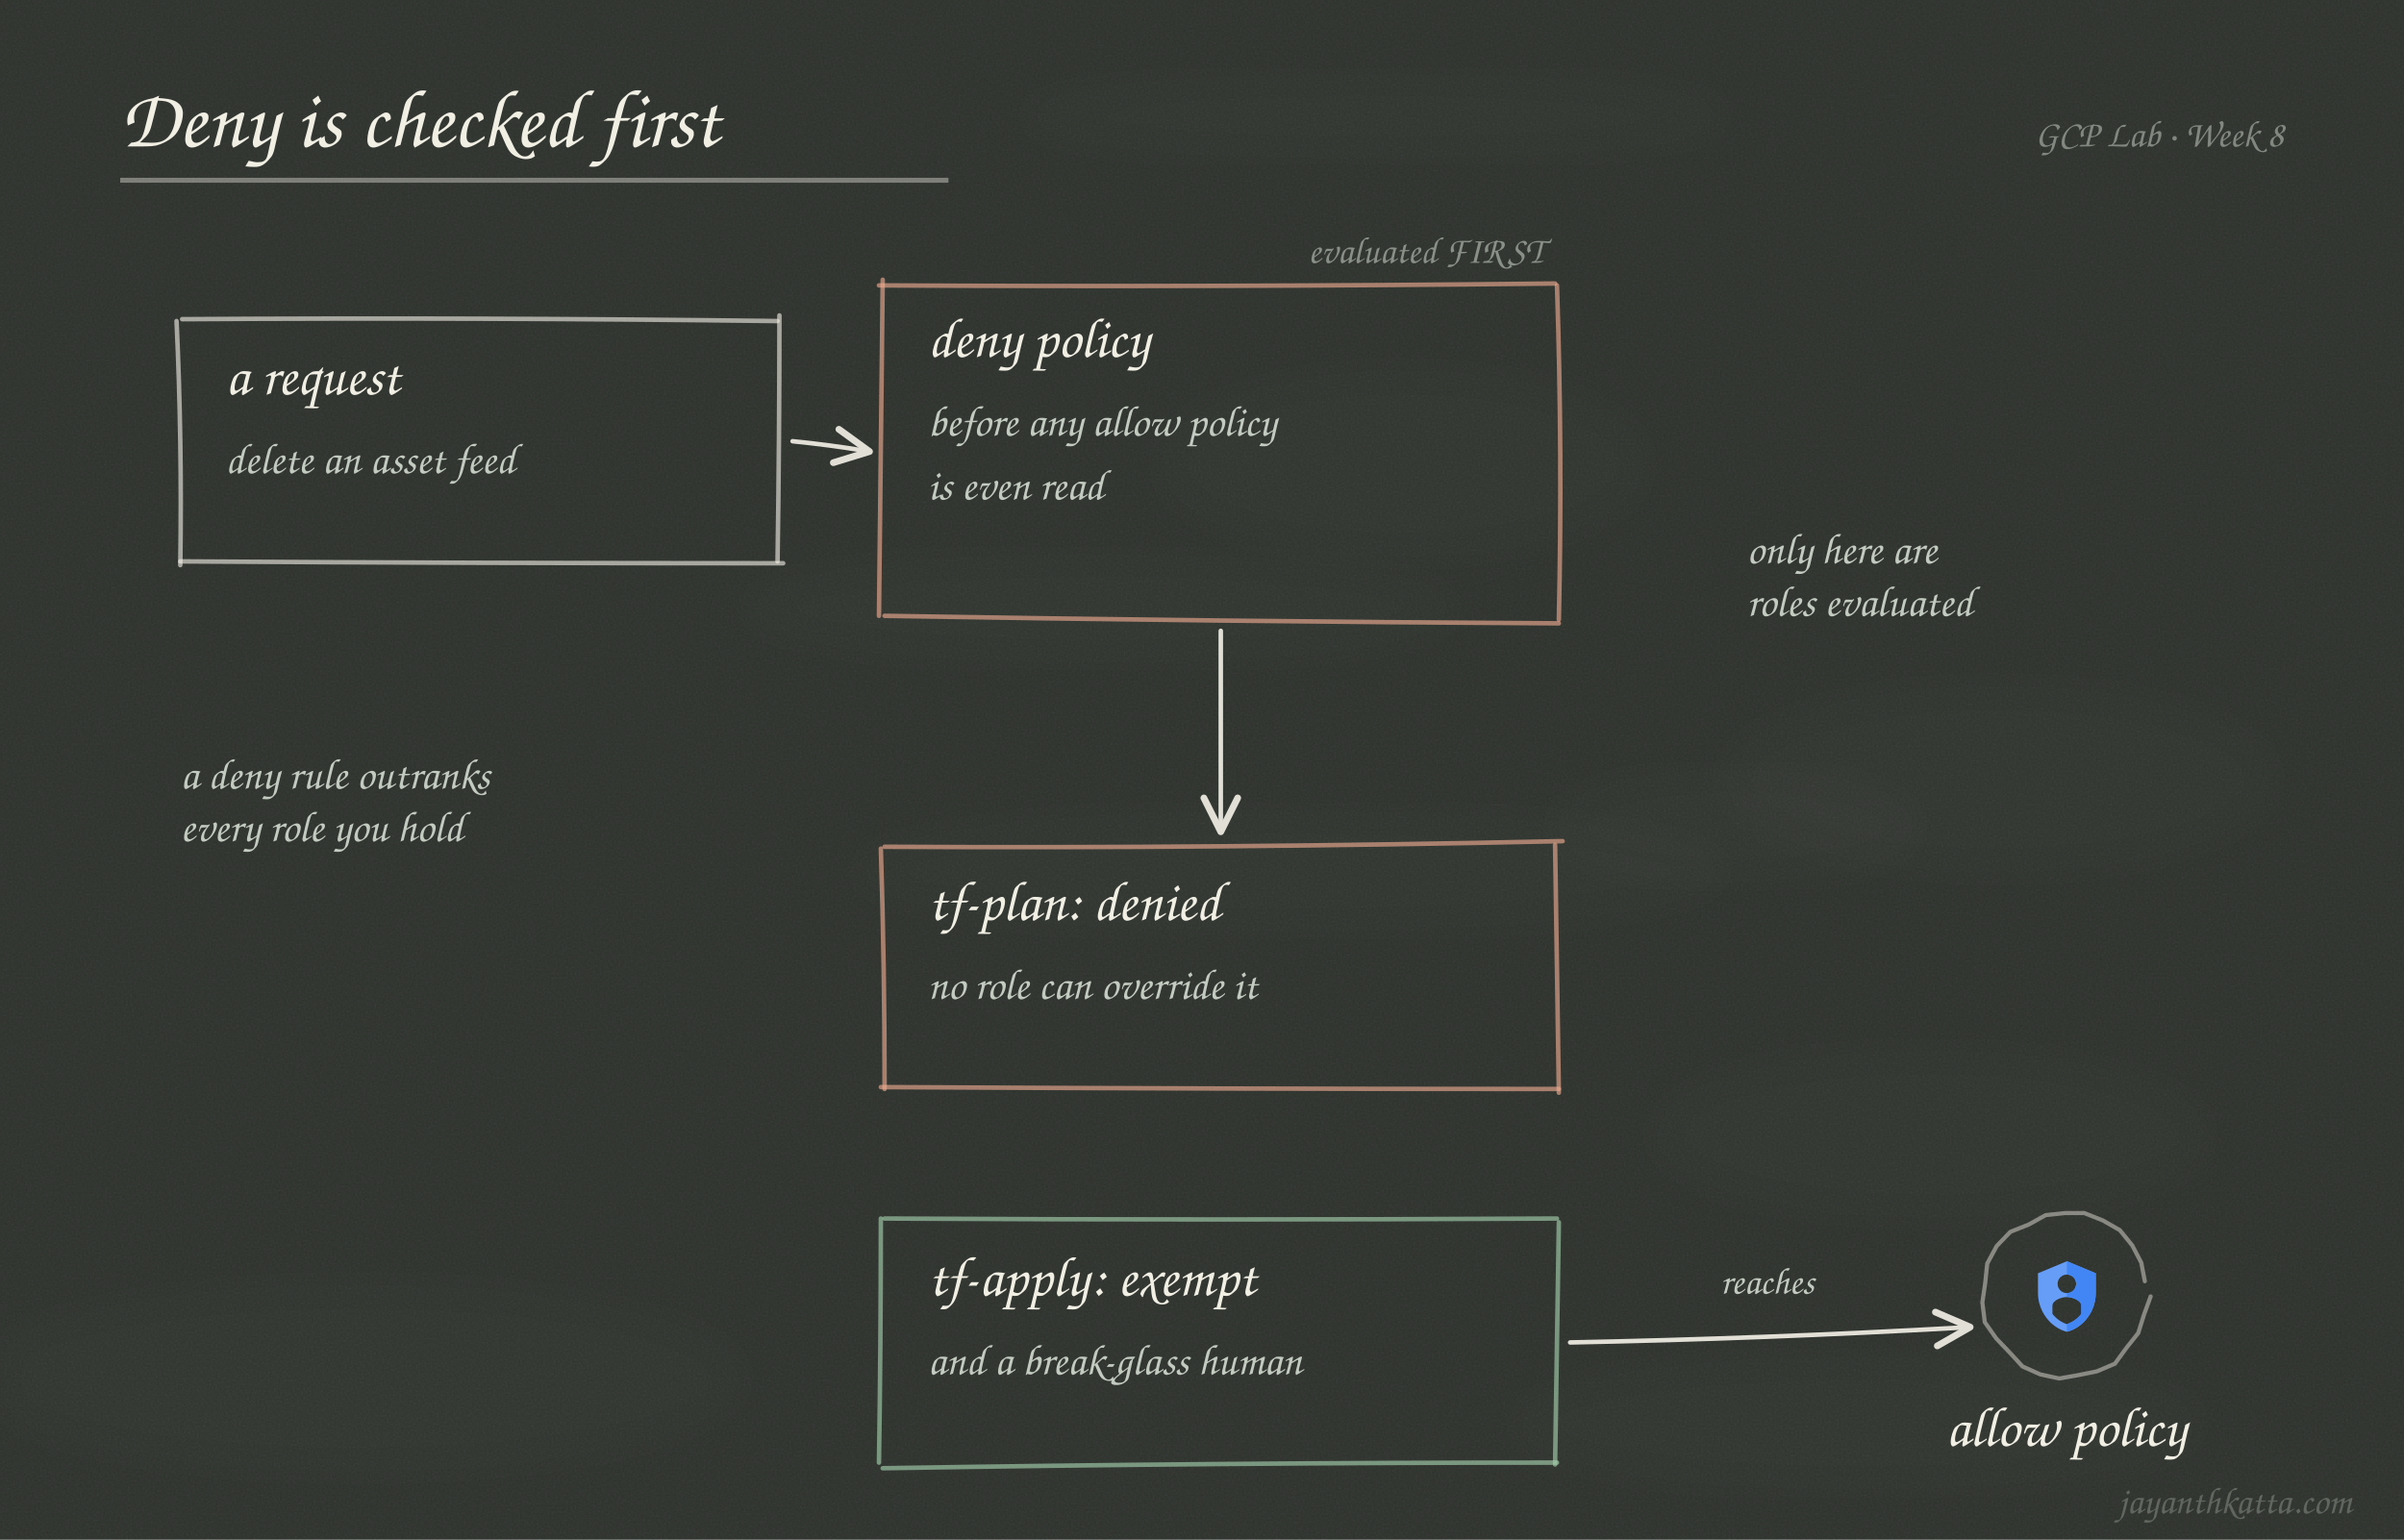
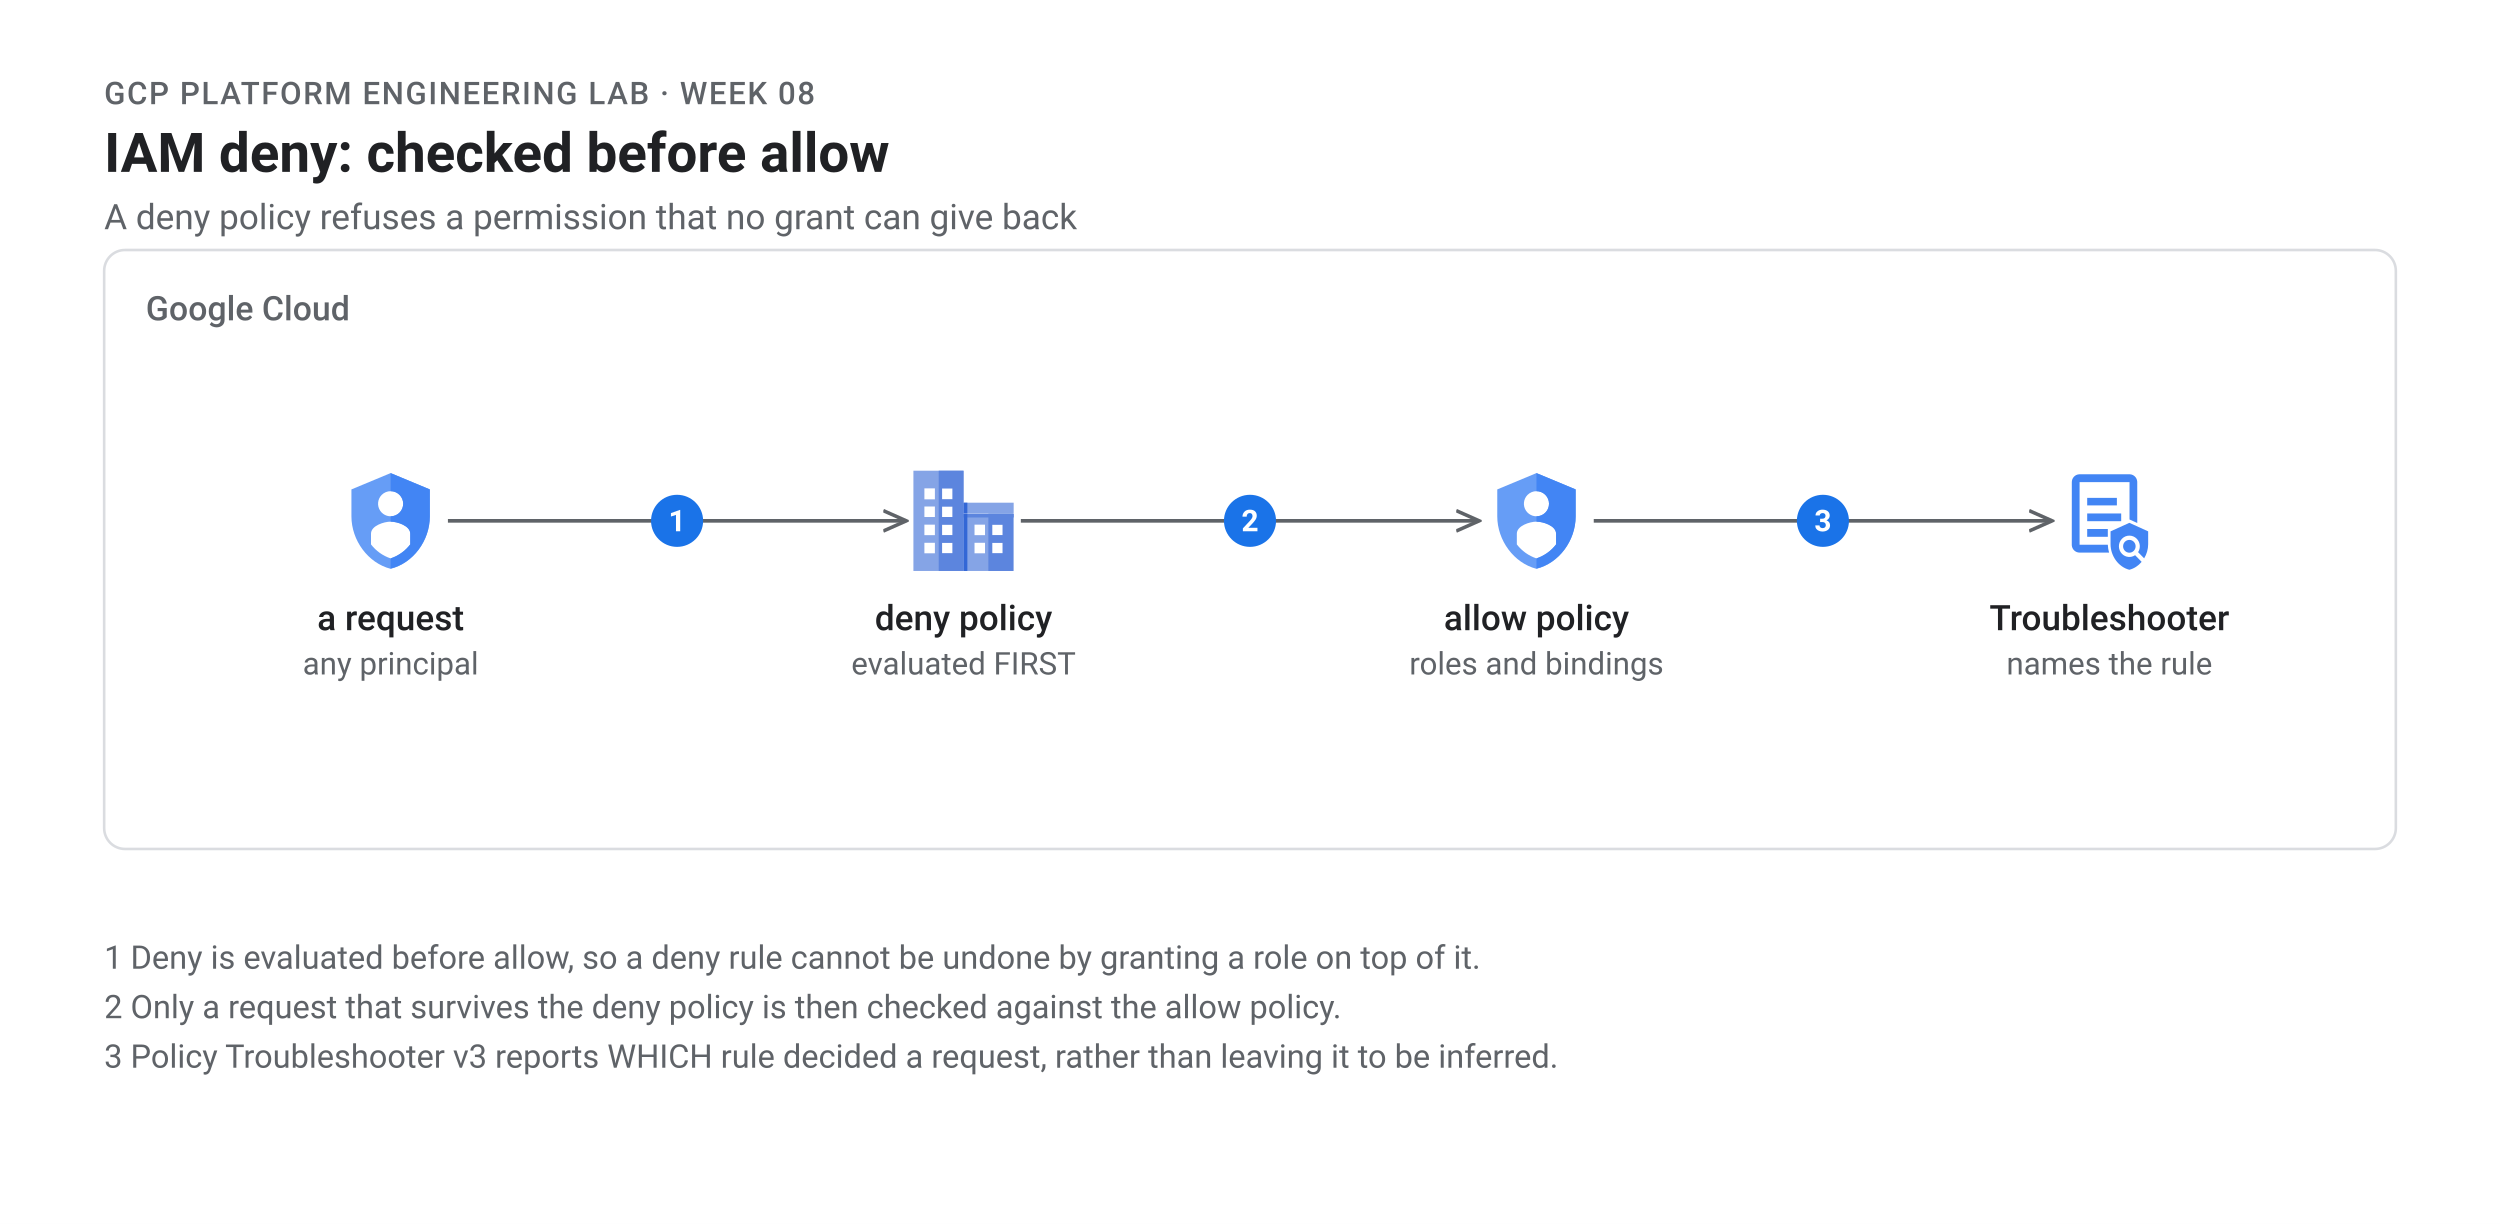
- <svg xmlns="http://www.w3.org/2000/svg" viewBox="0 0 1280 820" width="1280" height="820" role="img" aria-label="A request to delete an asset feed is checked against the deny policy first. The plan identity is denied. The apply identity and a break-glass human are exempted and reach the allow policy, where their roles are evaluated.">
+ <svg xmlns="http://www.w3.org/2000/svg" viewBox="0 0 960 470" width="960" height="470" role="img">
  <defs>
-     <filter id="grain" x="0" y="0" width="100%" height="100%">
-       <feTurbulence type="fractalNoise" baseFrequency="0.9" numOctaves="4" seed="7" />
-       <feColorMatrix type="saturate" values="0" />
-       <feComponentTransfer>
-         <feFuncA type="linear" slope="0.07" />
-       </feComponentTransfer>
-     </filter>
-     <filter id="smudge">
-       <feGaussianBlur stdDeviation="9" />
-     </filter>
-     <marker id="nib" viewBox="0 0 12 12" refX="9" refY="6" markerWidth="10" markerHeight="10" orient="auto-start-reverse">
-       <path d="M1.5,1.5 L10.5,6 L1.5,10.5" fill="none" stroke="#f1eee4" stroke-width="1.8" stroke-linecap="round" stroke-linejoin="round" />
+     <marker id="ar" viewBox="0 0 10 10" refX="9" refY="5" markerWidth="7" markerHeight="7" orient="auto-start-reverse">
+       <path d="M0,1 L9,5 L0,9" fill="none" stroke="#5F6368" stroke-width="1.4" />
    </marker>
-     <style>
-     .hand { font-family: Caveat, 'Segoe Script', cursive; fill: #f1eee4; }
-     .h1 { font-size: 44px; } .h2 { font-size: 30px; }
-     .b { font-size: 23px; fill: #c3cbc0; } .s { font-size: 20px; fill: #c3cbc0; }
-   </style>
  </defs>
-   <rect width="1280" height="820" fill="#30342f" />
-   <rect width="1280" height="820" fill="#2b2f2b" opacity=".5" />
-   <ellipse cx="989" cy="758" rx="180" ry="33" fill="#ffffff" opacity="0.016" filter="url(#smudge)" />
-   <ellipse cx="1028" cy="604" rx="145" ry="42" fill="#ffffff" opacity="0.016" filter="url(#smudge)" />
-   <ellipse cx="191" cy="734" rx="202" ry="47" fill="#ffffff" opacity="0.016" filter="url(#smudge)" />
-   <ellipse cx="586" cy="324" rx="187" ry="27" fill="#ffffff" opacity="0.016" filter="url(#smudge)" />
-   <ellipse cx="1064" cy="415" rx="144" ry="47" fill="#ffffff" opacity="0.016" filter="url(#smudge)" />
-   <ellipse cx="732" cy="62" rx="185" ry="21" fill="#ffffff" opacity="0.016" filter="url(#smudge)" />
-   <ellipse cx="687" cy="464" rx="229" ry="30" fill="#ffffff" opacity="0.016" filter="url(#smudge)" />
-   <ellipse cx="747" cy="247" rx="127" ry="47" fill="#ffffff" opacity="0.016" filter="url(#smudge)" />
-   <ellipse cx="924" cy="440" rx="95" ry="28" fill="#ffffff" opacity="0.016" filter="url(#smudge)" />
-   <rect width="1280" height="820" filter="url(#grain)" />
-   <text x="64" y="78" class="hand h1">Deny is checked first</text>
-   <path d="M64,96 Q286,96 505,96" fill="none" stroke="#f1eee4" stroke-width="2.6" opacity=".4" />
-   <text x="1216" y="78" text-anchor="end" class="hand s" opacity=".55">GCP Lab · Week 8</text>
-   <path d="M97,170 Q255,169 414,171" fill="none" stroke="#f1eee4" stroke-width="2.4" stroke-linecap="round" opacity="0.62" />
-   <path d="M415,168 Q415,234 414,299" fill="none" stroke="#f1eee4" stroke-width="2.4" stroke-linecap="round" opacity="0.62" />
-   <path d="M417,300 Q256,300 96,299" fill="none" stroke="#f1eee4" stroke-width="2.4" stroke-linecap="round" opacity="0.62" />
-   <path d="M96,301 Q97,235 94,171" fill="none" stroke="#f1eee4" stroke-width="2.4" stroke-linecap="round" opacity="0.62" />
-   <text x="120" y="210" text-anchor="start" class="hand h2">a request</text>
-   <text x="120" y="252" text-anchor="start" class="hand b" fill="#f1eee4">delete an asset feed</text>
-   <path d="M468,152 Q648,153 828,151" fill="none" stroke="#f0ad92" stroke-width="2.4" stroke-linecap="round" opacity="0.62" />
-   <path d="M829,152 Q832,241 830,330" fill="none" stroke="#f0ad92" stroke-width="2.4" stroke-linecap="round" opacity="0.62" />
-   <path d="M830,332 Q648,331 471,328" fill="none" stroke="#f0ad92" stroke-width="2.4" stroke-linecap="round" opacity="0.62" />
-   <path d="M468,328 Q469,242 470,149" fill="none" stroke="#f0ad92" stroke-width="2.4" stroke-linecap="round" opacity="0.62" />
-   <text x="822" y="140" text-anchor="end" class="hand s" opacity=".6">evaluated FIRST</text>
-   <text x="494" y="190" text-anchor="start" class="hand h2" fill="#f0ad92">deny policy</text>
-   <text x="494" y="232" text-anchor="start" class="hand b" fill="#f1eee4">before any allow policy</text>
-   <text x="494" y="266" text-anchor="start" class="hand b" fill="#f1eee4">is even read</text>
-   <path d="M471,451 Q650,452 832,448" fill="none" stroke="#f0ad92" stroke-width="2.4" stroke-linecap="round" opacity="0.62" />
-   <path d="M828,450 Q829,516 830,582" fill="none" stroke="#f0ad92" stroke-width="2.4" stroke-linecap="round" opacity="0.62" />
-   <path d="M830,580 Q648,580 469,579" fill="none" stroke="#f0ad92" stroke-width="2.4" stroke-linecap="round" opacity="0.62" />
-   <path d="M471,580 Q471,514 469,452" fill="none" stroke="#f0ad92" stroke-width="2.4" stroke-linecap="round" opacity="0.62" />
-   <text x="494" y="490" text-anchor="start" class="hand h2" fill="#f0ad92">tf-plan: denied</text>
-   <text x="494" y="532" text-anchor="start" class="hand b" fill="#f1eee4">no role can override it</text>
-   <path d="M471,649 Q649,650 829,649" fill="none" stroke="#a6d2ae" stroke-width="2.4" stroke-linecap="round" opacity="0.62" />
-   <path d="M830,651 Q829,717 828,780" fill="none" stroke="#a6d2ae" stroke-width="2.4" stroke-linecap="round" opacity="0.62" />
-   <path d="M829,779 Q651,779 470,782" fill="none" stroke="#a6d2ae" stroke-width="2.4" stroke-linecap="round" opacity="0.62" />
-   <path d="M468,779 Q469,717 469,649" fill="none" stroke="#a6d2ae" stroke-width="2.4" stroke-linecap="round" opacity="0.62" />
-   <text x="494" y="690" text-anchor="start" class="hand h2" fill="#a6d2ae">tf-apply: exempt</text>
-   <text x="494" y="732" text-anchor="start" class="hand b" fill="#f1eee4">and a break-glass human</text>
-   <path d="M1145.1,690.5 L1141.5,700.4 L1138.5,710.0 L1132.2,717.9 L1126.1,726.3 L1116.5,730.4 L1106.6,732.4 L1096.4,734.2 L1086.3,732.0 L1076.9,727.8 L1069.9,720.2 L1062.9,712.9 L1056.8,704.2 L1055.5,693.7 L1057.0,683.5 L1058.1,673.0 L1063.1,663.7 L1070.4,656.1 L1080.2,652.2 L1089.2,647.2 L1099.4,646.1 L1109.8,646.1 L1119.6,650.0 L1128.7,655.2 L1135.3,663.3 L1140.1,672.5 L1142.0,682.4" fill="none" stroke="#f1eee4" stroke-width="2.2" stroke-linecap="round" opacity="0.45" />
-   <g transform="translate(1078,668) scale(1.875)">
+   <rect width="960" height="470" fill="#FFFFFF" />
+   <text x="40" y="40" font-family="'DM Sans','Google Sans',Roboto,-apple-system,'Helvetica Neue',Arial,sans-serif" font-size="12" font-weight="500" fill="#5F6368" letter-spacing="0.6">GCP PLATFORM ENGINEERING LAB · WEEK 08</text>
+   <text x="40" y="66" font-family="'DM Sans','Google Sans',Roboto,-apple-system,'Helvetica Neue',Arial,sans-serif" font-size="21" font-weight="600" fill="#202124">IAM deny: checked before allow</text>
+   <text x="40" y="88" font-family="'DM Sans','Google Sans',Roboto,-apple-system,'Helvetica Neue',Arial,sans-serif" font-size="13.5" fill="#5F6368">A deny policy refuses a permission that no grant can give back</text>
+   <rect x="40" y="96" width="880" height="230" rx="8" fill="#FFFFFF" stroke="#DADCE0" stroke-width="1" />
+   <text x="56" y="123" font-family="'DM Sans','Google Sans',Roboto,-apple-system,'Helvetica Neue',Arial,sans-serif" font-size="13" font-weight="500" fill="#5F6368" text-anchor="start">Google Cloud</text>
+   <g transform="translate(128.0,178.0) scale(1.8333)">
    <defs>
      <style>.i1cls-1{fill:#669df6;}.i1cls-1,.i1cls-2{fill-rule:evenodd;}.i1cls-2{fill:#4285f4;}</style>
    </defs>
    <g data-name="Product Icons">
      <g>
        <path class="i1cls-1" d="M12,2,3.79,5.42v5.63c0,5.06,3.5,9.8,8.21,11,4.71-1.15,8.21-5.89,8.21-10.95V5.42Zm0,3.79a2.63,2.63,0,1,1-1.86.77A2.63,2.63,0,0,1,12,5.79Zm4.11,11.15A8.64,8.64,0,0,1,12,19.87a8.64,8.64,0,0,1-4.11-2.93V14.69c0-1.67,2.74-2.52,4.11-2.52s4.11.85,4.11,2.52v2.25Z" />
        <path class="i1cls-2" d="M12,2V5.79a2.63,2.63,0,1,1,0,5.26v1.12c1.37,0,4.11.85,4.11,2.52v2.25A8.64,8.64,0,0,1,12,19.87V22c4.71-1.15,8.21-5.89,8.21-10.95V5.42Z" />
      </g>
    </g>
  </g>
-   <text x="1100" y="770" text-anchor="middle" class="hand h2">allow policy</text>
-   <path d="M422,235 Q442,237 460,240" fill="none" stroke="#f1eee4" stroke-width="2.4" stroke-linecap="round" opacity="0.92" marker-end="url(#nib)" />
-   <path d="M650,336 Q650,392 650,440" fill="none" stroke="#f1eee4" stroke-width="2.4" stroke-linecap="round" opacity="0.92" marker-end="url(#nib)" />
-   <path d="M836,715 Q939,713 1046,707" fill="none" stroke="#f1eee4" stroke-width="2.4" stroke-linecap="round" opacity="0.92" marker-end="url(#nib)" />
-   <text x="941" y="689" text-anchor="middle" class="hand s alabel">reaches</text>
-   <text x="96" y="420" text-anchor="start" class="hand b" fill="#f0ad92">a deny rule outranks</text>
-   <text x="96" y="448" text-anchor="start" class="hand b" fill="#f1eee4">every role you hold</text>
-   <text x="930" y="300" text-anchor="start" class="hand b" fill="#f1eee4">only here are</text>
-   <text x="930" y="328" text-anchor="start" class="hand b" fill="#f1eee4">roles evaluated</text>
-   <text x="1252" y="806" text-anchor="end" class="hand s" opacity=".32">jayanthkatta.com</text>
+   <text x="150" y="242" font-family="'DM Sans','Google Sans',Roboto,-apple-system,'Helvetica Neue',Arial,sans-serif" font-size="13.5" font-weight="500" fill="#202124" text-anchor="middle">a request</text>
+   <text x="150" y="259" font-family="'DM Sans','Google Sans',Roboto,-apple-system,'Helvetica Neue',Arial,sans-serif" font-size="12" font-weight="400" fill="#5F6368" text-anchor="middle">any principal</text>
+   <g transform="translate(348.0,178.0) scale(1.8333)">
+     <g>
+       <rect y="0" fill="none" width="24" height="24" />
+       <g transform="translate(2, 2)">
+         <path fill-rule="evenodd" fill="#85A4E6" d="M-0.5-0.5v21H10v-21H-0.5z M4,5.5H1.8V3.2H4V5.5L4,5.5z M4,9.2H1.8V7H4V9.2L4,9.2z     M4,13H1.8v-2.2H4V13L4,13z M4,16.8H1.8v-2.2H4V16.8L4,16.8z M7.8,5.5H5.5V3.2h2.2V5.5L7.8,5.5z M7.8,9.2H5.5V7h2.2V9.2L7.8,9.2z     M7.8,13H5.5v-2.2h2.2V13L7.8,13z M7.8,16.8H5.5v-2.2h2.2V16.8L7.8,16.8z" />
+         <path fill-rule="evenodd" fill="#5C85DE" d="M4.8-0.5v21H10v-21H4.8z M7.8,5.5H5.5V3.2h2.2V5.5L7.8,5.5z M7.8,9.2H5.5V7h2.2V9.2    L7.8,9.2z M7.8,13H5.5v-2.2h2.2V13L7.8,13z M7.8,16.8H5.5v-2.2h2.2V16.8L7.8,16.8z" />
+         <path fill-rule="evenodd" fill="#85A4E6" d="M10,8.5v12h10.5v-12H10z M14.5,13h-2.2v-2.2h2.2V13L14.5,13z M14.5,16.8h-2.2v-2.2    h2.2V16.8L14.5,16.8z M18.2,13H16v-2.2h2.2V13L18.2,13z M18.2,16.8H16v-2.2h2.2V16.8L18.2,16.8z" />
+         <path fill-rule="evenodd" fill="#5C85DE" d="M15.2,8.5v12h5.2v-12H15.2z M18.2,13H16v-2.2h2.2V13L18.2,13z M18.2,16.8H16v-2.2h2.2    V16.8L18.2,16.8z" />
+         <rect x="10" y="6.2" fill-rule="evenodd" fill="#85A4E6" width="10.5" height="2.2" />
+         <rect x="10" y="8.5" fill-rule="evenodd" fill="#5C85DE" width="10.5" height="0.8" />
+         <rect x="10" y="6.2" fill-rule="evenodd" fill="#3367D6" width="0.8" height="2.2" />
+         <rect x="10" y="8.5" fill-rule="evenodd" fill="#3367D6" width="0.8" height="12" />
+       </g>
+     </g>
+   </g>
+   <text x="370" y="242" font-family="'DM Sans','Google Sans',Roboto,-apple-system,'Helvetica Neue',Arial,sans-serif" font-size="13.5" font-weight="500" fill="#202124" text-anchor="middle">deny policy</text>
+   <text x="370" y="259" font-family="'DM Sans','Google Sans',Roboto,-apple-system,'Helvetica Neue',Arial,sans-serif" font-size="12" font-weight="400" fill="#5F6368" text-anchor="middle">evaluated FIRST</text>
+   <g transform="translate(568.0,178.0) scale(1.8333)">
+     <defs>
+       <style>.i3cls-1{fill:#669df6;}.i3cls-1,.i3cls-2{fill-rule:evenodd;}.i3cls-2{fill:#4285f4;}</style>
+     </defs>
+     <g data-name="Product Icons">
+       <g>
+         <path class="i3cls-1" d="M12,2,3.79,5.42v5.63c0,5.06,3.5,9.8,8.21,11,4.71-1.15,8.21-5.89,8.21-10.95V5.42Zm0,3.79a2.63,2.63,0,1,1-1.86.77A2.63,2.63,0,0,1,12,5.79Zm4.11,11.15A8.64,8.64,0,0,1,12,19.87a8.64,8.64,0,0,1-4.11-2.93V14.69c0-1.67,2.74-2.52,4.11-2.52s4.11.85,4.11,2.52v2.25Z" />
+         <path class="i3cls-2" d="M12,2V5.79a2.63,2.63,0,1,1,0,5.26v1.12c1.37,0,4.11.85,4.11,2.52v2.25A8.64,8.64,0,0,1,12,19.87V22c4.71-1.15,8.21-5.89,8.21-10.95V5.42Z" />
+       </g>
+     </g>
+   </g>
+   <text x="590" y="242" font-family="'DM Sans','Google Sans',Roboto,-apple-system,'Helvetica Neue',Arial,sans-serif" font-size="13.5" font-weight="500" fill="#202124" text-anchor="middle">allow policy</text>
+   <text x="590" y="259" font-family="'DM Sans','Google Sans',Roboto,-apple-system,'Helvetica Neue',Arial,sans-serif" font-size="12" font-weight="400" fill="#5F6368" text-anchor="middle">roles and bindings</text>
+   <g transform="translate(788.0,178.0) scale(1.8333)">
+     <g stroke="none" stroke-width="1" fill="none" fill-rule="evenodd">
+       <path d="M16.184,12.418 L20.125,14.206 L20.125,16.887 C20.125,17.951 19.814,18.983 19.284,19.859 L19.284,19.859 L18.015,18.563 C18.575,17.696 18.483,16.516 17.734,15.752 C16.881,14.88 15.493,14.88 14.639,15.752 C13.785,16.623 13.785,18.04 14.639,18.912 C15.387,19.676 16.543,19.774 17.393,19.198 L17.393,19.198 L18.759,20.592 C18.08,21.401 17.191,22 16.184,22.25 C13.925,21.687 12.244,19.367 12.244,16.887 L12.244,16.887 L12.244,14.206 L16.184,12.418 Z M16.221,2.25 L16.36,2.256 C17.14,2.324 17.761,2.955 17.831,3.741 L17.838,3.89 L17.843,12.452 L16.22,11.714 L16.221,3.89 L5.762,3.89 L5.762,17.013 L11.677,17.012 L11.679,17.072 C11.7,17.612 11.79,18.143 11.94,18.653 L5.754,18.653 C4.901,18.653 4.202,17.99 4.131,17.154 L4.125,17.013 L4.133,3.89 C4.133,3.036 4.787,2.328 5.622,2.256 L5.762,2.25 L16.221,2.25 Z M11.674,13.713 L11.674,15.344 L7.353,15.344 L7.353,13.713 L11.674,13.713 Z M14.475,10.451 L14.475,12.082 L7.353,12.082 L7.353,10.451 L14.475,10.451 Z M13.573,7.19 L13.573,8.773 L7.353,8.773 L7.353,7.19 L13.573,7.19 Z M16.184,18.675 C16.91,18.675 17.498,18.074 17.498,17.334 C17.498,16.593 16.91,15.993 16.184,15.993 C15.459,15.993 14.871,16.593 14.871,17.334 C14.871,18.074 15.459,18.675 16.184,18.675 Z" fill="#4285F4" fill-rule="nonzero" />
+     </g>
+   </g>
+   <text x="810" y="242" font-family="'DM Sans','Google Sans',Roboto,-apple-system,'Helvetica Neue',Arial,sans-serif" font-size="13.5" font-weight="500" fill="#202124" text-anchor="middle">Troubleshooter</text>
+   <text x="810" y="259" font-family="'DM Sans','Google Sans',Roboto,-apple-system,'Helvetica Neue',Arial,sans-serif" font-size="12" font-weight="400" fill="#5F6368" text-anchor="middle">names the rule</text>
+   <path d="M172,200 L348,200" fill="none" stroke="#5F6368" stroke-width="1.4" stroke-linejoin="round" marker-end="url(#ar)" />
+   <circle cx="260" cy="200" r="10" fill="#1A73E8" />
+   <text x="260" y="204" class="alabel" font-family="'DM Sans','Google Sans',Roboto,-apple-system,'Helvetica Neue',Arial,sans-serif" font-size="11.5" font-weight="600" fill="#FFFFFF" text-anchor="middle">1</text>
+   <path d="M392,200 L568,200" fill="none" stroke="#5F6368" stroke-width="1.4" stroke-linejoin="round" marker-end="url(#ar)" />
+   <circle cx="480" cy="200" r="10" fill="#1A73E8" />
+   <text x="480" y="204" class="alabel" font-family="'DM Sans','Google Sans',Roboto,-apple-system,'Helvetica Neue',Arial,sans-serif" font-size="11.5" font-weight="600" fill="#FFFFFF" text-anchor="middle">2</text>
+   <path d="M612,200 L788,200" fill="none" stroke="#5F6368" stroke-width="1.4" stroke-linejoin="round" marker-end="url(#ar)" />
+   <circle cx="700" cy="200" r="10" fill="#1A73E8" />
+   <text x="700" y="204" class="alabel" font-family="'DM Sans','Google Sans',Roboto,-apple-system,'Helvetica Neue',Arial,sans-serif" font-size="11.5" font-weight="600" fill="#FFFFFF" text-anchor="middle">3</text>
+   <text x="40" y="372" font-family="'DM Sans','Google Sans',Roboto,-apple-system,'Helvetica Neue',Arial,sans-serif" font-size="12.5" font-weight="400" fill="#5F6368" text-anchor="start">1   Deny is evaluated before allow, so a deny rule cannot be undone by granting a role on top of it.</text>
+   <text x="40" y="391" font-family="'DM Sans','Google Sans',Roboto,-apple-system,'Helvetica Neue',Arial,sans-serif" font-size="12.5" font-weight="400" fill="#5F6368" text-anchor="start">2   Only a request that survives the deny policy is then checked against the allow policy.</text>
+   <text x="40" y="410" font-family="'DM Sans','Google Sans',Roboto,-apple-system,'Helvetica Neue',Arial,sans-serif" font-size="12.5" font-weight="400" fill="#5F6368" text-anchor="start">3   Policy Troubleshooter v3 reports WHICH rule decided a request, rather than leaving it to be inferred.</text>
</svg>
